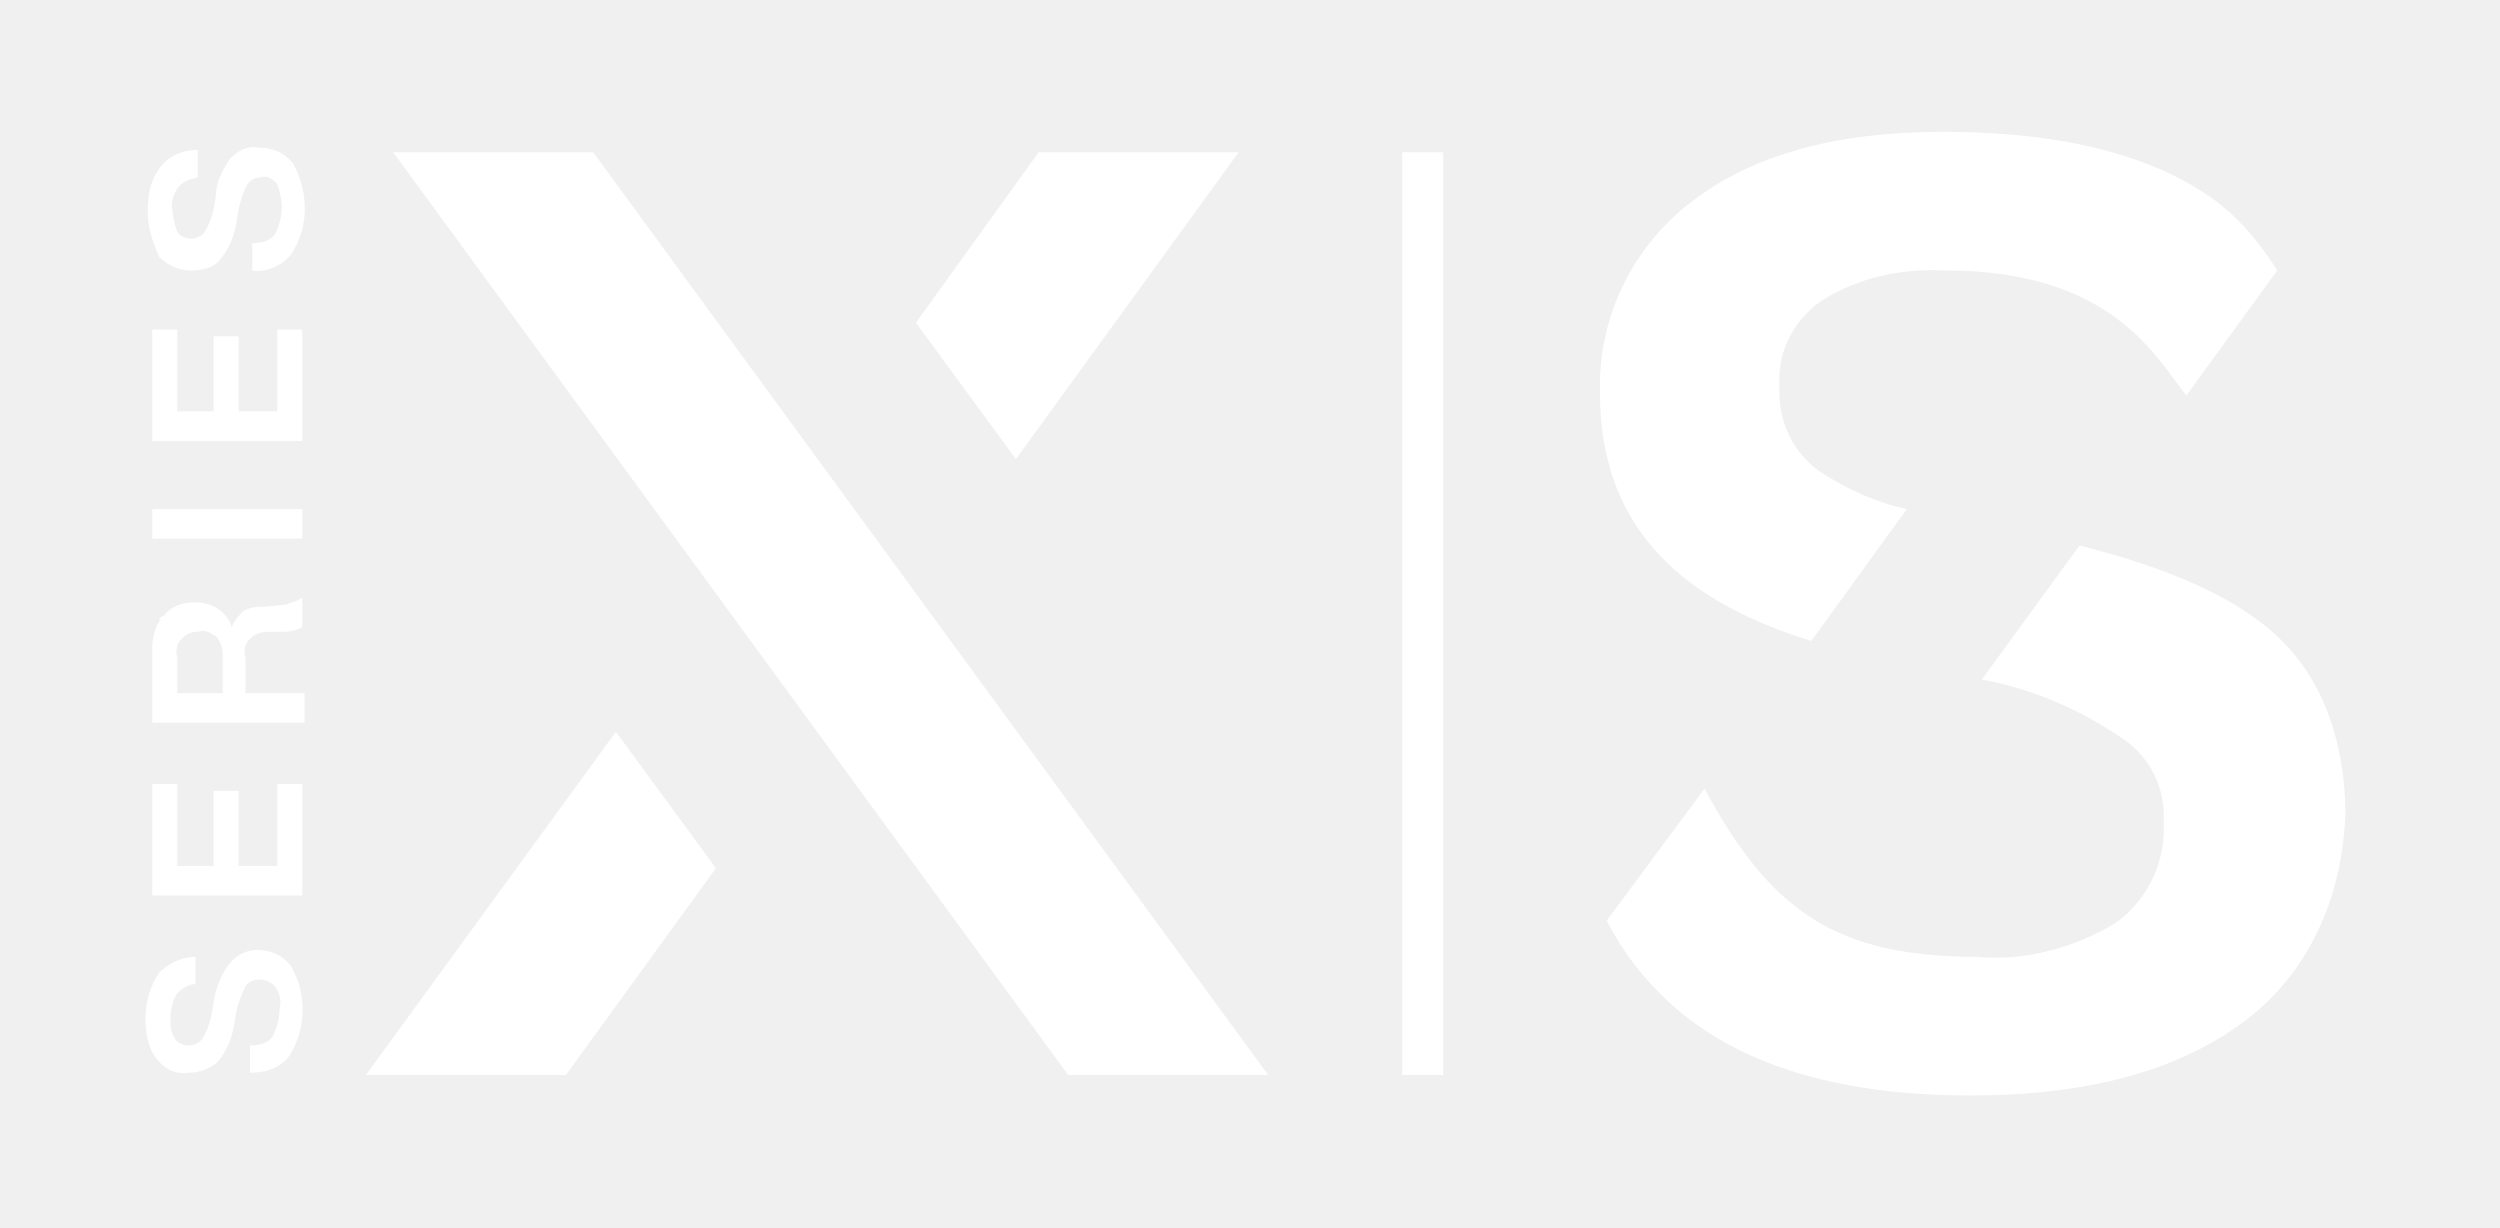
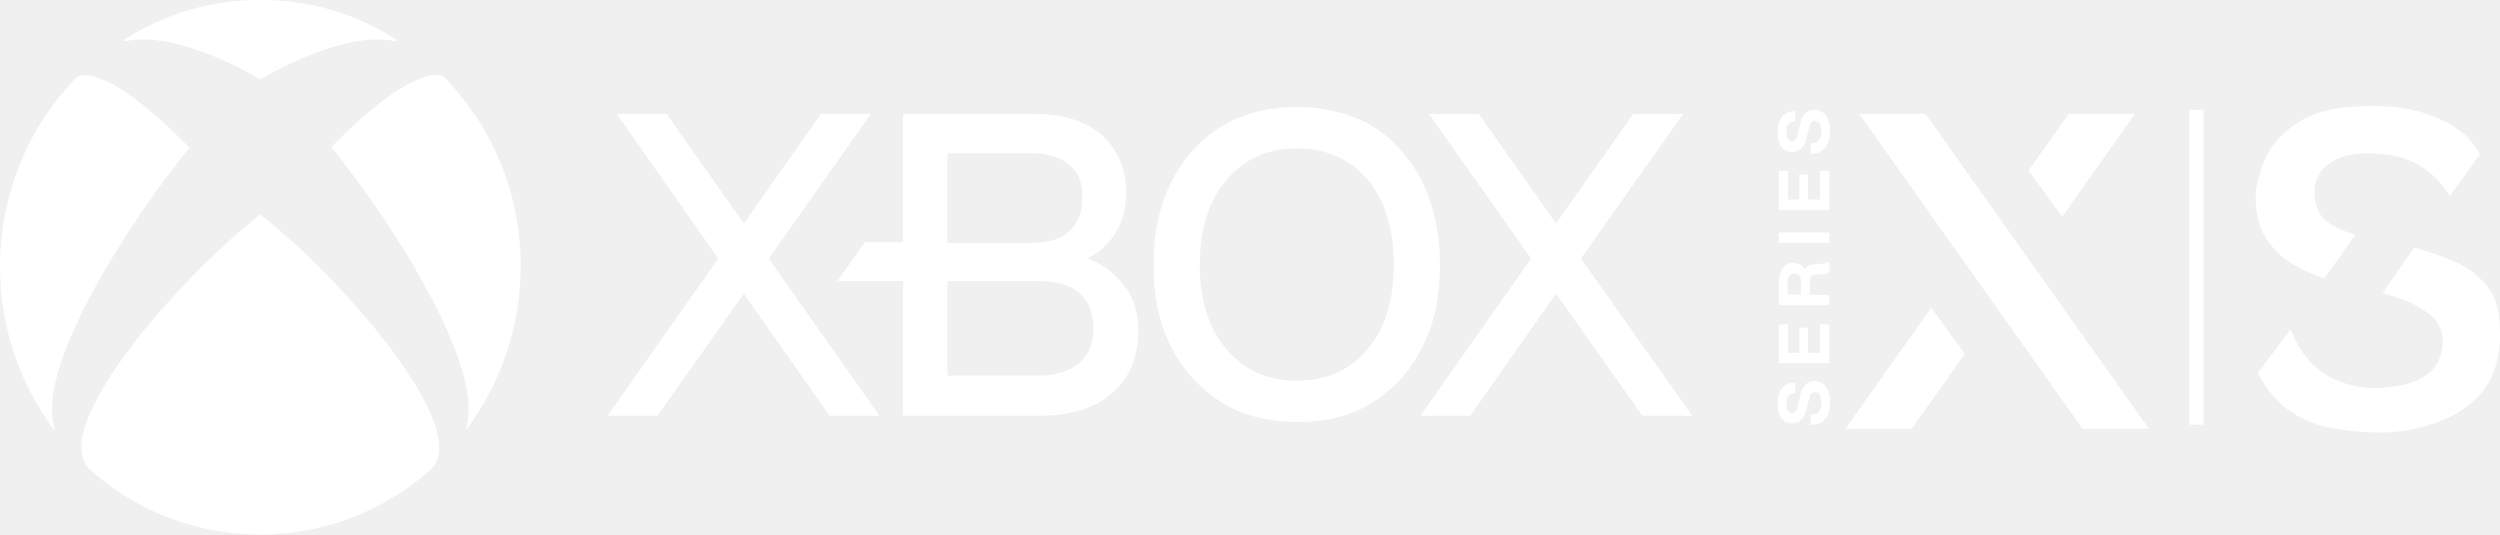
- <svg xmlns="http://www.w3.org/2000/svg" xml:space="preserve" viewBox="0 0 110 54">
-   <path d="m79.7 28.2 4.2-5.8c-1.4-.3-2.7-.9-3.9-1.7-1.2-.9-1.8-2.3-1.7-3.8-.1-1.5.7-2.9 1.9-3.7 1.6-1 3.5-1.4 5.4-1.3 7.4 0 9.3 3.9 10.6 5.5l4-5.5c-.7-1.1-1.5-2.1-2.5-2.9-2.7-2.1-6.8-3.2-12.2-3.2-4.7 0-8.4 1-11.1 3.1-2.6 2-4.1 5.1-4 8.4 0 5.5 3.1 9 9.3 10.9m20.4-.3c-1.9-1.7-4.7-2.9-8.6-3.9l-4.3 5.9c2.2.4 4.3 1.3 6.2 2.6 1.2.8 1.9 2.2 1.8 3.7.1 1.7-.7 3.4-2.1 4.4-1.8 1.1-4 1.7-6.1 1.5-6.2 0-9.1-2-12-7.4l-4.3 5.8c.8 1.6 1.9 2.9 3.2 4 3 2.5 7.3 3.7 12.8 3.7 5.2 0 9.2-1.1 12.1-3.3s4.293-5.579 4.4-9.2c-.045-2.932-.9-5.8-3.1-7.8M63.5 47.3h-1.8V6.7h1.8zM11.4 6.5c.6 0 1.1.2 1.5.7.7 1.3.7 2.8-.1 4-.4.5-1.1.8-1.7.7v-1.2c.4 0 .8-.1 1-.4q.3-.6.3-1.2c0-.3-.1-.7-.2-1-.2-.2-.4-.4-.7-.3-.2 0-.5.1-.6.3-.2.3-.3.7-.4 1.1l-.1.6c-.1.6-.3 1.1-.7 1.6-.3.4-.8.5-1.3.5s-1-.2-1.4-.6c-.3-.7-.5-1.3-.5-2s.1-1.4.6-2c.4-.5 1-.7 1.6-.7v1.2c-.4.1-.7.2-.9.5s-.3.7-.2 1c0 .3.1.6.2.9.1.2.4.3.6.3s.5-.1.6-.3c.2-.3.3-.6.4-1l.1-.6c0-.6.3-1.1.6-1.6.4-.4.8-.6 1.3-.5m-1.3 35.9c-.4.5-.6 1.1-.7 1.7l-.1.6c-.1.4-.2.7-.4 1-.1.2-.4.3-.6.3s-.5-.1-.6-.3c-.2-.3-.2-.6-.2-.9 0-.4.1-.8.3-1.1.2-.2.5-.4.8-.4v-1.2c-.6 0-1.2.3-1.6.7-.4.6-.6 1.3-.6 2 0 .6.1 1.3.5 1.8.3.4.8.7 1.4.6.5 0 1-.2 1.3-.5.4-.5.6-1 .7-1.6l.1-.6c.1-.4.2-.7.4-1.1.1-.2.4-.3.6-.3.3 0 .5.1.7.3.2.3.3.6.2 1q0 .6-.3 1.2c-.2.3-.6.4-1 .4v1.2c.7 0 1.3-.2 1.7-.7.8-1.2.8-2.8.1-4-.4-.5-.9-.7-1.5-.7-.4 0-.9.2-1.2.6m3.2-16.1v1.3c-.2.1-.5.2-.8.2h-.7c-.3 0-.6.1-.8.3s-.3.5-.2.8v1.6h2.6v1.3H6.7v-3.4.1c0-.4.1-.9.4-1.3l-.1.1c0-.1.1-.2.2-.2.3-.4.8-.6 1.4-.6.7 0 1.4.4 1.6 1.1.1-.3.3-.5.5-.7.3-.2.6-.2.9-.2l1-.1c.2-.1.4-.1.7-.3m-4.6 1.5c-.3 0-.5.1-.7.3s-.3.5-.2.8v1.6h2v-1.7c0-.3-.1-.6-.3-.8-.3-.2-.5-.3-.8-.2m-2-4.1h6.6v-1.3H6.7Zm1.1-9.2H6.7v4.9h6.6v-4.9h-1.1v3.6h-1.7v-3.3H9.4v3.3H7.8Zm0 20H6.7v4.9h6.6v-4.9h-1.1v3.6h-1.7v-3.3H9.4v3.3H7.8Zm8.3 12.8h8.8l6.6-9.1-4.4-6zM54.5 6.7h-8.8l-5.4 7.5 4.4 6zm-28.4 0h-8.8L47 47.3h8.8z" style="fill:#fff" />
+ <svg xmlns="http://www.w3.org/2000/svg" width="1810" height="387" viewBox="0 0 1810 387">
+   <path fill="#fff" d="M188.5 0c-38.076 0-69.563 10.602-98.238 28.436-.47 0-.477.478-.477.959 0 .482.477.49.948.49 36.665-8.19 92.127 24.093 97.299 27.467h.947c5.167-3.373 60.629-35.658 97.295-27.467.47 0 .94-.008.94-.49s0-.959-.47-.959C258.07 10.603 226.575 0 188.504 0zm128.15 54.307c-.61-.03-1.302-.03-2.078.018-9.32.562-31.003 7.966-74.367 51.703l-.469.48s0 .486.469.486c38.075 46.266 111.41 156.63 97.31 202.42v.957c.471 0 .938.001.938-.48 23.973-32.29 38.551-73.254 38.551-117.11 0-53.497-21.156-102.17-55.94-137.36-.47-.482-.476-.479-.946-.479-.529-.18-1.636-.545-3.467-.636zm-254.42.225c-3.174-.129-4.998.528-5.82.89-.47 0-.468.483-.938.483C21.157 91.085 0 139.763 0 193.255c0 43.857 14.577 84.822 38.553 117.11 0 .482.465.484.936.484.47 0 .47-.483 0-.965-14.57-45.785 59.224-156.15 97.3-202.41l.48-.484c0-.482-.013-.49-.48-.49C93.426 62.402 71.75 54.91 62.23 54.527zm126.27 100.66s-.47-.001-.47.48C131.621 199.53 34.8 308.442 64.41 339.292c32.903 29.88 76.613 47.711 124.09 47.711 47.472 0 90.72-17.832 124.1-47.71 29.143-30.847-67.214-139.76-123.62-183.62 0-.483-.48-.481-.48-.481M939.07 77.5c-15.407 0-29.929 2.716-42.252 7.703-12.765 5.437-23.771 13.144-33.014 23.568-9.684 10.426-16.726 23.126-21.566 36.723-4.842 13.6-7.041 29.462-7.041 46.234 0 16.771 2.199 32.633 7.041 46.232 4.84 13.598 11.883 25.837 21.566 36.264 9.681 10.424 20.689 18.134 33.014 23.574 12.323 4.987 26.845 7.701 42.252 7.701 15.845 0 29.929-2.26 42.254-7.7 12.323-4.988 23.328-13.15 33.012-23.575 9.241-10.426 16.288-22.667 21.129-36.264 4.84-13.599 7.041-29.46 7.041-46.232 0-17.226-2.641-32.635-7.041-46.234-4.402-13.598-11.888-26.296-21.129-36.723-9.243-10.424-20.688-18.584-33.012-23.568-12.765-4.987-26.849-7.703-42.254-7.703m-492.54 4.984 73.504 104.71-80.105 113.78h36.088l62.508-88.393 62.062 88.393h36.088l-80.105-113.78 73.951-104.71h-36.1l-55.896 79.328-55.904-79.328zm207.31 0v92.928h-27.723l-19.811 28.1h47.533v97.46h99.035c22.888 0 40.494-5.893 52.818-16.77 12.326-10.88 18.492-26.294 18.492-45.33 0-11.788-3.085-22.667-9.687-31.28-6.163-8.612-14.964-15.864-26.848-20.396 18.488-10.426 27.73-26.748 27.73-47.598 0-16.774-5.724-30.82-17.166-41.246-11.445-10.426-27.736-15.867-49.303-15.867h-95.072zm380.73 0 73.951 104.71-80.113 113.78h36.098l62.059-88.393 62.498 88.393h36.098l-80.553-113.78 73.951-104.71h-36.098l-55.896 79.328-55.895-79.328zm-95.508 24.934c21.126 0 38.291 7.705 51.055 22.664s18.932 35.808 18.932 61.646c0 25.837-6.167 46.234-18.932 61.193-12.763 14.957-29.928 22.664-51.055 22.664-21.569 0-38.291-7.706-51.057-22.664-12.765-14.96-19.369-35.355-19.369-61.193s6.603-46.233 19.369-61.646c12.765-14.96 29.928-22.664 51.057-22.664m-253.09 3.618h60.734c11.885 0 21.135 2.725 27.297 8.166 6.6 5.437 9.678 13.144 9.678 22.664 0 11.333-3.078 19.946-9.24 25.383-6.163 5.892-15.41 8.613-27.734 8.613h-60.734zm0 92.475h65.584c13.205 0 23.324 2.721 29.928 8.615 6.603 5.439 10.127 14.503 10.127 25.836 0 10.877-3.526 19.498-10.566 25.39-7.043 5.44-17.168 8.606-29.934 8.606h-65.139zM1287 292.66c.01 3.369.619 6.867 2.45 9.688 1.266 2.015 3.292 3.47 5.539 3.946 2.155.443 4.455.306 6.5-.572 2.099-.896 3.69-2.752 4.765-4.812 1.143-2.132 1.779-4.512 2.255-6.895.662-2.702 1.182-5.47 2.26-8.032.466-1.257 1.736-2.062 2.999-2.018 1.388-.03 2.816.619 3.643 1.814.909 1.677 1.177 3.65 1.183 5.556 0 .165-.01.578-.022.838-.1 2.237-.596 4.604-2.06 6.304-1.228 1.368-3.1 1.728-4.813 1.716-.257.041-.648-.057-.825.067v7.237c2.064.03 4.172-.127 6.114-.924 1.986-.77 3.706-2.2 4.978-3.975 1.952-2.612 2.713-5.975 2.918-9.237.219-3.62-.018-7.374-1.403-10.737-1.023-2.509-2.889-4.664-5.279-5.757-2.383-1.107-5.15-1.254-7.639-.464-2.17.684-3.975 2.346-5.13 4.377-1.446 2.473-2.167 5.321-2.682 8.15-.349 1.51-.654 3.03-.99 4.543-.405 1.573-.912 3.16-1.812 4.5-.812 1.033-2.214 1.181-3.398 1.028-1.257-.137-2.173-1.25-2.624-2.423-.646-1.74-.602-3.66-.508-5.496.14-1.578.395-3.274 1.407-4.514 1.122-1.335 2.864-1.77 4.486-1.884.33 0 .638-.022.514-.457v-7.188c-1.684-.022-3.396.089-4.994.693-3.12 1.11-5.621 3.846-6.711 7.11-.617 1.76-.915 3.628-1.042 5.494-.233-.286-.056.458-.104.632q.014.846.023 1.692zm0-196.51c.01 3.384.626 6.901 2.478 9.728 1.311 2.074 3.44 3.535 5.767 3.95 2.079.376 4.28.224 6.243-.623 2.1-.894 3.69-2.75 4.766-4.81 1.142-2.132 1.778-4.511 2.255-6.893.585-2.428 1.081-4.86 1.928-7.216.307-.81.627-1.684 1.35-2.182 1.094-.862 2.616-.785 3.837-.287.855.397 1.688 1.034 2.048 1.977.699 1.562.918 3.312.922 5.024 0 .166-.01.578-.022.838-.1 2.238-.593 4.606-2.06 6.307-1.237 1.383-3.132 1.736-4.859 1.72-.232.067-.705-.117-.78.114v7.375c2.065.03 4.172-.127 6.115-.922 1.986-.77 3.707-2.199 4.978-3.975 1.952-2.612 2.713-5.975 2.918-9.237.22-3.636-.02-7.41-1.423-10.782-1.037-2.523-2.935-4.68-5.352-5.754-1.382-.646-2.897-.903-4.4-.933-2.135-.28-4.388.314-6.054 1.78-2.069 1.787-3.253 4.439-4.036 7.081-.55 1.82-.806 3.715-1.258 5.561-.376 1.687-.653 3.41-1.287 5.02-.367.895-.717 1.85-1.384 2.547-.923.825-2.245.902-3.388.69-1.348-.288-2.205-1.648-2.57-2.96-.463-1.757-.415-3.614-.267-5.415.18-1.62.56-3.398 1.82-4.475 1.211-1.075 2.834-1.335 4.36-1.456.351.021.11-.525.18-.772v-6.647c-1.683-.022-3.395.09-4.994.692-3.12 1.113-5.62 3.848-6.71 7.113-.762 2.177-1.037 4.507-1.107 6.816-.06.268 0 .688-.018 1.006zm1.836 166.76h35.584v-27.974h-6.723v20.489h-8.715v-18.208h-6.364v18.208h-8.176v-20.489h-6.544v27.974zm0-41.924h35.584v-7.481h-14.18v-9.633c0-.37.025-.886.088-1.31.164-1.27.747-2.62 1.926-3.15 1.5-.75 3.199-.569 4.807-.7 1.234-.09 2.474-.074 3.704-.198 1.344-.142 2.661-.609 3.763-1.443.168-.216.03-.61.075-.896v-6.855c-1.339.579-2.684 1.186-4.125 1.414-1.712.311-3.455.312-5.182.468-1.42.138-2.874.048-4.253.492-1.286.41-2.591.992-3.502 2.074a7 7 0 0 0-.802 1.132c-.686-1.203-1.689-2.163-2.807-2.905-2.228-1.58-5.065-1.898-7.664-1.449-2.296.382-4.428 1.753-5.763 3.77-1.914 2.752-2.597 6.238-2.604 9.6-.01 5.69 0 11.38 0 17.07h.939zm0-45.143h35.584v-7.486h-36.522v7.486zm0-23.899h35.584v-28.159h-6.723v20.674h-8.715v-18.208h-6.364v18.208h-8.176v-20.674h-6.544v28.159zm5.432 51.933c.065-1.567.332-3.256 1.35-4.468 1.093-1.246 2.826-1.555 4.356-1.292 1.028.15 2.055.607 2.703 1.495.928 1.11 1.196 2.647 1.198 4.087v9.424h-9.611v-8.87c0-.062 0-.263.01-.376z" clip-rule="evenodd" image-rendering="optimizeQuality" shape-rendering="geometricPrecision" />
+   <path fill="#fff" d="M1720.7 76.658c-6.27-.117-12.547.145-18.74.686-11.231.98-22.789 3.042-32.812 8.203-9.28 4.777-17.638 11.909-23.828 20.313-5.293 7.185-8.34 15.962-10.547 24.609-1.359 5.322-1.939 10.926-1.562 16.406.504 7.341 1.863 14.865 5.078 21.484 3.197 6.585 8.215 12.307 13.672 17.188 4.927 4.407 10.89 7.577 16.797 10.547 4.493 2.259 14.062 5.468 14.062 5.468l22.412-31.445s-8.7-2.981-12.312-4.802c-3.683-1.856-7.057-3.511-10.357-6.768-3.357-3.311-5.287-8.12-6.344-12.715-.847-3.68-.634-6.991-.115-11.275.519-4.286 2.718-8.615 5.459-11.95 3.21-3.908 7.651-6.32 12.324-8.253 4.563-1.888 9.58-2.64 14.502-3.039 7.21-.585 14.54-.18 21.684.967 5.382.864 10.758 2.216 15.744 4.42 4.766 2.106 9.134 5.098 13.258 8.285 2.757 2.13 5.29 4.57 7.595 7.182 2.527 2.863 6.971 9.677 6.971 9.677l21.973-30.199s-6.256-10.215-10.84-13.99c-9.573-7.886-21.248-13.494-33.203-16.797-9.987-2.759-20.418-4.006-30.869-4.2zM1585.01 79.5v228h10.5v-228zm-238.94 2.922 161.72 228h48l-161.72-228zm151.72 0-29.104 41.03 24.289 33.43 52.814-74.46zm250.1 96.842-22.926 32.869s10.842 3.07 16.022 5.248c4.783 2.011 9.56 4.206 13.811 7.181 3.684 2.579 7.609 5.273 9.943 9.115 2.575 4.238 4.001 9.407 3.867 14.363-.167 6.2-2.203 12.626-5.8 17.678-3.087 4.336-7.9 7.379-12.705 9.666-5.989 2.851-12.763 3.81-19.336 4.696-6.208.835-12.564 1.315-18.781.553-7.783-.955-15.554-3.016-22.65-6.352-5.27-2.478-10.1-5.978-14.363-9.945-3.98-3.703-7.322-8.106-10.22-12.705-2.611-4.147-6.353-13.258-6.353-13.258l-23.754 31.764s4.187 7.838 6.904 11.326c4.282 5.495 9.028 10.785 14.64 14.914 6.334 4.661 13.526 8.297 20.991 10.773 10.545 3.498 21.795 4.657 32.871 5.523 8.813.69 17.732.719 26.516-.275 8.147-.923 16.257-2.644 24.031-5.248 7.305-2.448 14.482-5.55 20.992-9.668 5.58-3.53 10.784-7.828 14.941-12.955 4.203-5.183 7.515-11.103 9.641-17.428a74.3 74.3 0 0 0 3.836-23.756c-.035-9.898-.653-20.356-4.94-29.277-3.473-7.23-9.615-13.13-16.02-17.955-6.776-5.105-15.043-7.914-22.926-11.05-5.926-2.356-18.23-5.798-18.23-5.798zM1398.22 222.8l-62.148 87.62h48l38.438-54.19z" style="paint-order:stroke fill markers" />
</svg>
